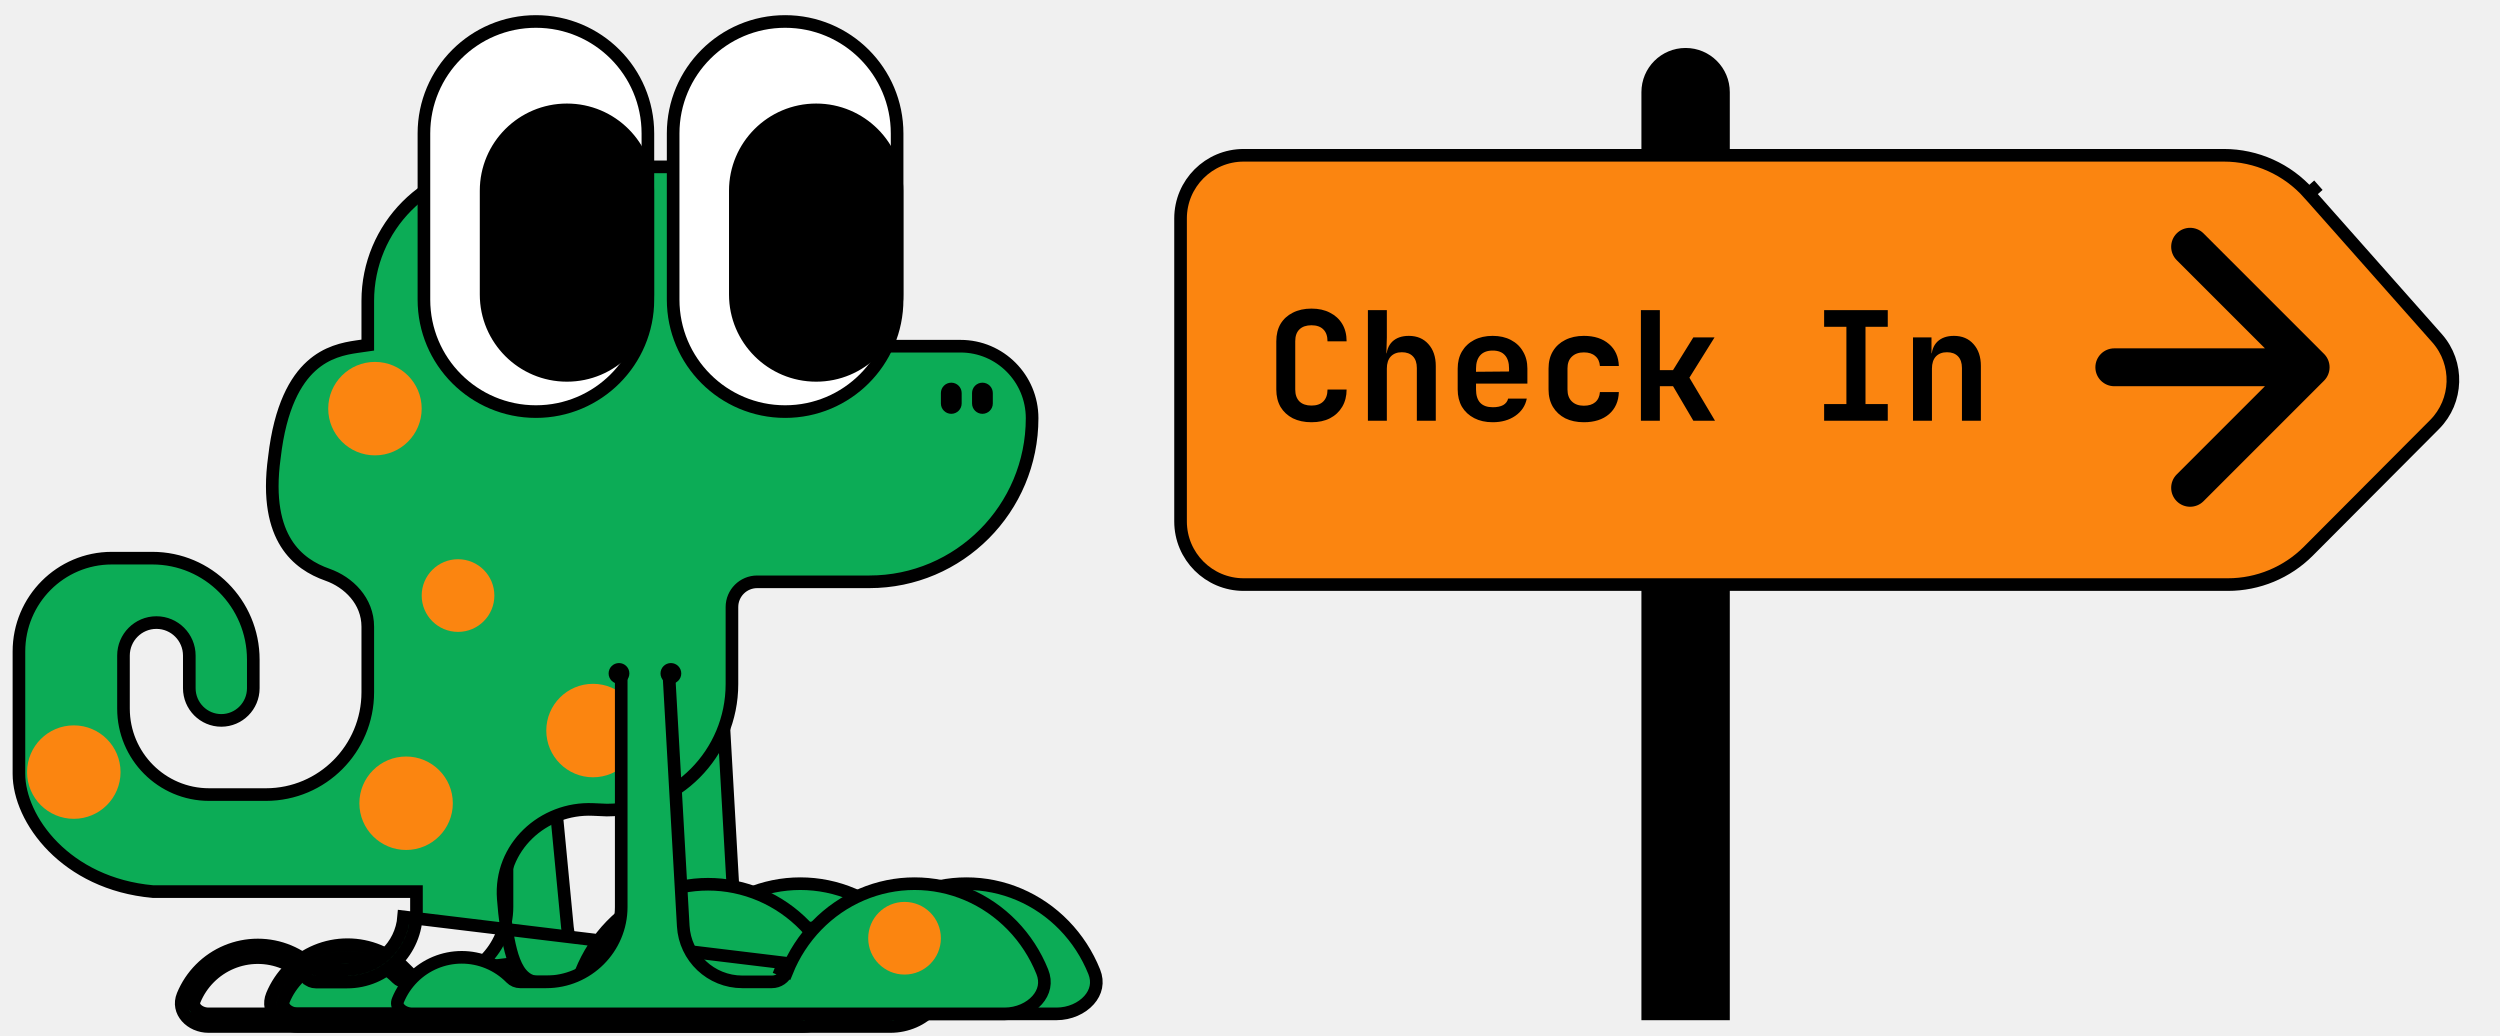
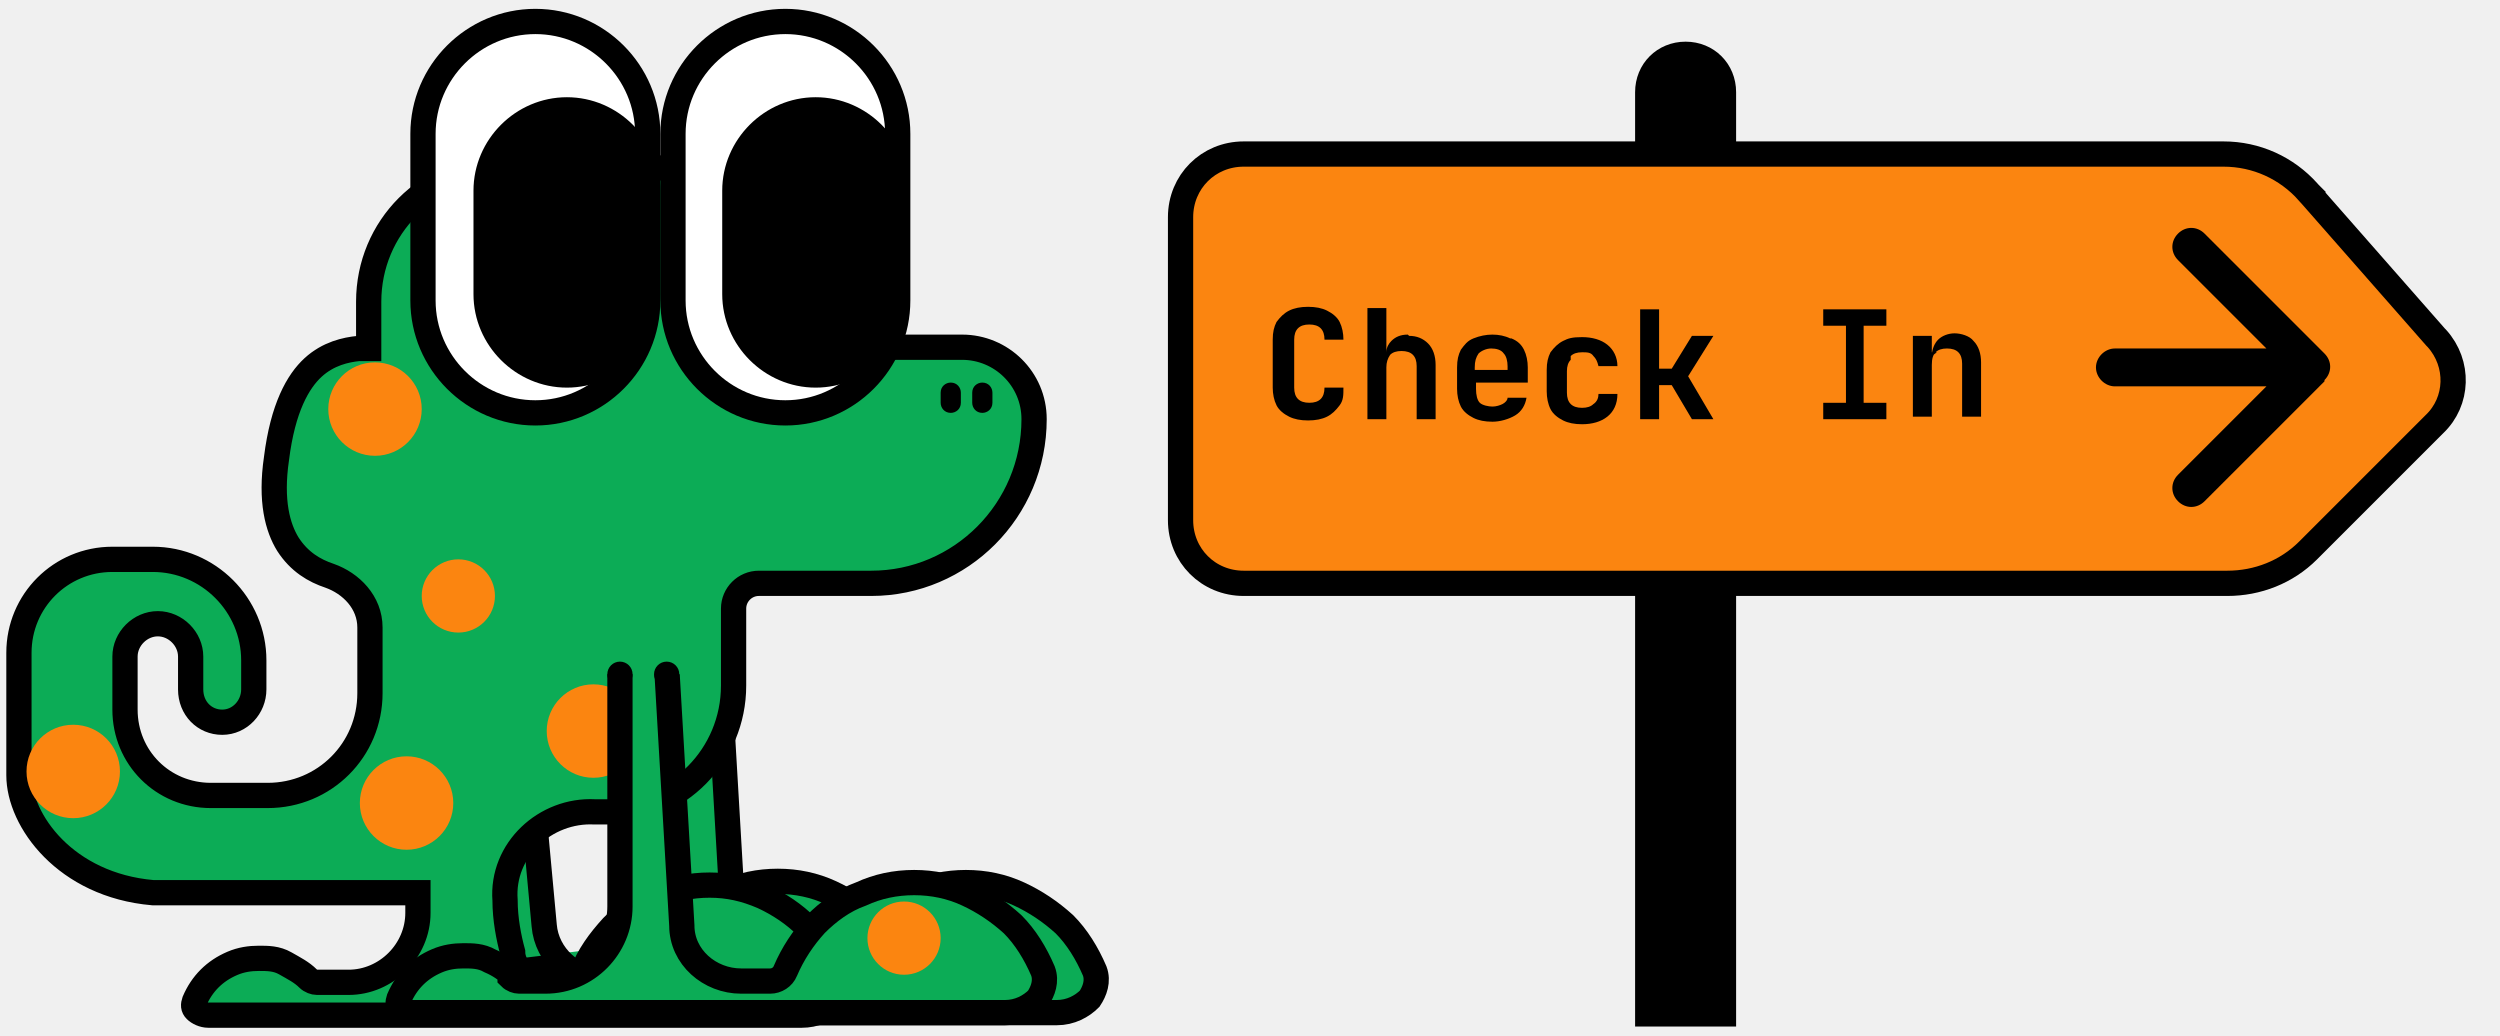
- <svg xmlns="http://www.w3.org/2000/svg" width="198" height="82" viewBox="0 0 198 82" fill="none">
-   <path d="M44.543 77.423L44.543 77.423L44.577 77.457C44.768 77.653 45.03 77.763 45.304 77.763H47.375C50.655 77.763 53.313 75.105 53.313 71.825V51.226C53.313 50.219 54.13 49.402 55.138 49.402C56.105 49.402 56.904 50.157 56.959 51.123L58.225 73.345C58.366 75.825 60.418 77.763 62.902 77.763H65.243C65.774 77.763 66.237 77.437 66.429 76.961L65.501 76.588L66.429 76.961C66.981 75.586 67.791 74.339 68.81 73.29C69.828 72.241 71.036 71.411 72.363 70.844C73.69 70.278 75.111 69.987 76.546 69.987C77.98 69.987 79.401 70.278 80.728 70.844C82.055 71.411 83.263 72.241 84.281 73.29C85.3 74.339 86.109 75.586 86.662 76.961C87.003 77.807 86.804 78.59 86.256 79.207C85.686 79.85 84.737 80.299 83.672 80.299H36.764C36.33 80.299 35.962 80.114 35.759 79.884C35.578 79.679 35.529 79.459 35.636 79.201C35.911 78.536 36.313 77.932 36.821 77.423C37.328 76.915 37.93 76.511 38.592 76.236C39.255 75.961 39.965 75.819 40.682 75.819C41.399 75.819 42.108 75.961 42.771 76.236C43.433 76.511 44.036 76.915 44.543 77.423Z" fill="#0CAC56" stroke="black" strokeWidth="2" />
-   <path d="M31.384 77.423L31.384 77.423L31.417 77.457C31.608 77.652 31.871 77.763 32.145 77.763H34.216C37.495 77.763 40.154 75.105 40.154 71.825V62.794C40.154 61.757 40.995 60.916 42.032 60.916C42.999 60.916 43.809 61.651 43.901 62.614L44.94 73.451C45.174 75.896 47.229 77.763 49.686 77.763H52.084C52.614 77.763 53.078 77.437 53.27 76.961C53.822 75.586 54.632 74.339 55.651 73.29C56.669 72.241 57.877 71.411 59.204 70.844C60.531 70.278 61.952 69.987 63.386 69.987C64.821 69.987 66.242 70.278 67.569 70.844C68.896 71.411 70.103 72.241 71.122 73.29L71.84 72.594M31.384 77.423L32.092 76.717C31.492 76.115 30.779 75.638 29.995 75.312C29.211 74.987 28.371 74.819 27.523 74.819C26.674 74.819 25.834 74.987 25.05 75.312C24.266 75.638 23.553 76.115 22.953 76.717C22.353 77.319 21.877 78.033 21.552 78.819C21.016 80.118 22.2 81.299 23.605 81.299L70.513 81.299C73.179 81.299 75.426 79.061 74.431 76.588C73.83 75.094 72.95 73.737 71.84 72.594M31.384 77.423C30.876 76.915 30.274 76.511 29.612 76.236C28.949 75.961 28.239 75.819 27.523 75.819C26.806 75.819 26.096 75.961 25.433 76.236C24.771 76.511 24.169 76.915 23.661 77.423C23.154 77.932 22.751 78.536 22.477 79.201C22.37 79.459 22.419 79.679 22.6 79.884C22.803 80.114 23.171 80.299 23.605 80.299L70.513 80.299C71.577 80.299 72.527 79.85 73.097 79.207C73.645 78.59 73.844 77.807 73.503 76.961C72.95 75.586 72.141 74.339 71.122 73.29L71.84 72.594M31.384 77.423L71.84 72.594" fill="#0CAC56" stroke="black" strokeWidth="2" />
-   <path d="M28.271 27.455L29.128 27.331V26.465V23.837C29.128 17.966 33.863 13.215 39.694 13.215H58.97C62.671 13.215 65.68 16.231 65.68 19.963V26.419V27.419H66.68H76.075C79.201 27.419 81.743 29.967 81.743 33.12C81.743 40.282 75.966 46.08 68.851 46.08H59.97C58.865 46.08 57.97 46.975 57.97 48.08V54.182C57.97 59.689 53.534 64.146 48.068 64.158L46.963 64.11C43.014 63.937 39.544 67.109 39.859 71.176C39.973 72.645 40.155 74.138 40.457 75.284C40.605 75.85 40.801 76.403 41.077 76.837C41.341 77.253 41.828 77.779 42.596 77.779H44.84C45.373 77.779 45.834 77.451 46.024 76.977C46.574 75.608 47.379 74.366 48.391 73.321C49.404 72.276 50.604 71.449 51.922 70.885C53.241 70.322 54.653 70.032 56.078 70.032C57.504 70.032 58.916 70.322 60.234 70.885C61.553 71.449 62.753 72.276 63.765 73.321C64.778 74.366 65.582 75.608 66.132 76.977C66.165 77.06 66.198 77.143 66.229 77.227L66.229 77.227C66.523 78.011 66.333 78.732 65.829 79.299C65.305 79.888 64.439 80.299 63.467 80.299H16.516C16.09 80.299 15.728 80.116 15.527 79.888C15.349 79.686 15.301 79.466 15.407 79.209C15.68 78.547 16.08 77.945 16.584 77.439C17.088 76.933 17.686 76.531 18.344 76.257C19.002 75.984 19.706 75.843 20.418 75.843C21.13 75.843 21.835 75.984 22.493 76.257C23.151 76.531 23.749 76.933 24.253 77.439L24.253 77.439L24.286 77.473L24.287 77.473C24.477 77.668 24.738 77.779 25.015 77.779H27.486C30.527 77.779 32.984 75.304 32.984 72.26V71.614V70.614H31.984H12.11C5.189 69.99 1.5 64.882 1.5 61.284V51.599C1.5 47.511 4.797 44.206 8.853 44.206H12.065C16.477 44.206 20.061 47.801 20.061 52.245V54.505C20.061 55.918 18.922 57.056 17.527 57.056C16.132 57.056 14.993 55.918 14.993 54.505L14.993 51.922C14.993 50.483 13.831 49.308 12.387 49.308C10.943 49.308 9.78 50.483 9.78 51.922V56.119C9.78 59.876 12.812 62.93 16.563 62.93H21.061C25.521 62.93 29.128 59.298 29.128 54.828V49.634C29.128 47.593 27.607 46.105 25.93 45.516C24.744 45.099 23.51 44.371 22.664 43.022C21.818 41.675 21.273 39.573 21.73 36.24L21.732 36.229L21.733 36.218C22.197 32.18 23.428 30.105 24.651 28.994C25.878 27.88 27.236 27.604 28.271 27.455ZM31.97 72.614C31.79 74.945 29.851 76.779 27.486 76.779H25.015C25.01 76.779 25.005 76.778 25.001 76.774L24.962 76.734C24.365 76.134 23.657 75.659 22.877 75.334C22.098 75.01 21.262 74.843 20.418 74.843C19.574 74.843 18.739 75.01 17.959 75.334C17.18 75.659 16.471 76.134 15.875 76.734C15.278 77.333 14.805 78.045 14.482 78.828C13.949 80.122 15.123 81.299 16.516 81.299H63.467C65.951 81.299 68.04 79.212 67.165 76.876L31.97 72.614Z" fill="#0CAC56" stroke="black" strokeWidth="2" />
-   <circle cx="36.276" cy="47.168" r="2.878" fill="#FB8510" />
-   <circle cx="29.696" cy="32.364" r="3.701" fill="#FB8510" />
-   <circle cx="32.163" cy="63.617" r="3.701" fill="#FB8510" />
-   <circle cx="5.846" cy="61.15" r="3.701" fill="#FB8510" />
-   <circle cx="46.967" cy="57.86" r="3.701" fill="#FB8510" />
-   <rect x="33.575" y="1.701" width="17.738" height="30.897" rx="8.869" fill="white" stroke="black" strokeWidth="2" />
-   <rect x="38.5" y="8.701" width="12.804" height="21.028" rx="6.402" fill="black" stroke="black" strokeWidth="2" />
-   <rect x="53.313" y="1.701" width="17.738" height="30.897" rx="8.869" fill="white" stroke="black" strokeWidth="2" />
-   <rect x="58.238" y="8.701" width="12.804" height="21.028" rx="6.402" fill="black" stroke="black" strokeWidth="2" />
-   <path d="M40.431 77.423L40.431 77.423L40.464 77.457C40.656 77.653 40.918 77.763 41.192 77.763H43.263C46.542 77.763 49.201 75.105 49.201 71.825V51.226C49.201 50.219 50.018 49.402 51.025 49.402C51.993 49.402 52.792 50.157 52.847 51.123L54.113 73.345C54.254 75.825 56.306 77.763 58.789 77.763H61.131C61.661 77.763 62.125 77.437 62.316 76.961L61.389 76.588L62.316 76.961C62.869 75.586 63.679 74.339 64.697 73.29C65.716 72.241 66.924 71.411 68.251 70.844C69.578 70.278 70.999 69.987 72.433 69.987C73.868 69.987 75.289 70.278 76.616 70.844C77.943 71.411 79.15 72.241 80.169 73.29C81.188 74.339 81.997 75.586 82.55 76.961C82.891 77.807 82.692 78.59 82.144 79.207C81.574 79.85 80.624 80.299 79.56 80.299H32.652C32.218 80.299 31.85 80.114 31.647 79.884C31.466 79.679 31.417 79.459 31.524 79.201C31.798 78.536 32.201 77.932 32.708 77.423C33.215 76.915 33.818 76.511 34.48 76.236C35.142 75.961 35.852 75.819 36.569 75.819C37.286 75.819 37.996 75.961 38.659 76.236C39.321 76.511 39.923 76.915 40.431 77.423Z" fill="#0CAC56" stroke="black" strokeWidth="2" />
-   <rect x="76.986" y="30.308" width="1.645" height="2.467" rx="0.822" fill="black" />
-   <rect x="74.519" y="30.308" width="1.645" height="2.467" rx="0.822" fill="black" />
-   <rect x="46.556" y="47.579" width="8.224" height="5.757" fill="#0CAC56" />
-   <circle cx="49.024" cy="53.336" r="0.822" fill="black" />
-   <circle cx="53.135" cy="53.336" r="0.822" fill="black" />
-   <circle cx="71.64" cy="74.308" r="2.878" fill="#FB8510" />
-   <path d="M130.5 7.299C130.5 5.642 131.843 4.299 133.5 4.299C135.157 4.299 136.5 5.642 136.5 7.299V80.299H130.5V7.299Z" fill="black" stroke="black" strokeWidth="2" />
-   <path d="M193.013 26.784C194.764 28.761 194.676 31.758 192.812 33.629L182.823 43.652C181.134 45.347 178.84 46.299 176.448 46.299H98.5C95.739 46.299 93.5 44.06 93.5 41.299V17.299C93.5 14.538 95.739 12.299 98.5 12.299H176.131C178.707 12.299 181.16 13.403 182.868 15.331L183.617 14.668L182.868 15.331L193.013 26.784Z" fill="#FB8510" stroke="black" strokeWidth="2" />
-   <path d="M103.867 33.441C103.307 33.441 102.815 33.337 102.391 33.129C101.975 32.913 101.651 32.613 101.419 32.229C101.195 31.837 101.083 31.377 101.083 30.849V27.033C101.083 26.497 101.195 26.037 101.419 25.653C101.651 25.269 101.975 24.973 102.391 24.765C102.815 24.549 103.307 24.441 103.867 24.441C104.435 24.441 104.923 24.549 105.331 24.765C105.747 24.973 106.071 25.269 106.303 25.653C106.535 26.037 106.651 26.497 106.651 27.033H105.139C105.139 26.617 105.027 26.301 104.803 26.085C104.587 25.869 104.275 25.761 103.867 25.761C103.459 25.761 103.143 25.869 102.919 26.085C102.695 26.301 102.583 26.613 102.583 27.021V30.849C102.583 31.257 102.695 31.573 102.919 31.797C103.143 32.013 103.459 32.121 103.867 32.121C104.275 32.121 104.587 32.013 104.803 31.797C105.027 31.573 105.139 31.257 105.139 30.849H106.651C106.651 31.369 106.535 31.825 106.303 32.217C106.071 32.609 105.747 32.913 105.331 33.129C104.923 33.337 104.435 33.441 103.867 33.441ZM108.338 33.321V24.561H109.838V26.721L109.802 27.981H110.21L109.802 28.329C109.802 27.785 109.958 27.361 110.27 27.057C110.59 26.753 111.026 26.601 111.578 26.601C112.226 26.601 112.742 26.817 113.126 27.249C113.518 27.681 113.714 28.261 113.714 28.989V33.321H112.214V29.145C112.214 28.745 112.11 28.437 111.902 28.221C111.694 28.005 111.402 27.897 111.026 27.897C110.658 27.897 110.366 28.009 110.15 28.233C109.942 28.457 109.838 28.777 109.838 29.193V33.321H108.338ZM118.221 33.441C117.661 33.441 117.173 33.333 116.757 33.117C116.341 32.901 116.017 32.601 115.785 32.217C115.561 31.825 115.449 31.369 115.449 30.849V29.193C115.449 28.673 115.561 28.221 115.785 27.837C116.017 27.445 116.341 27.141 116.757 26.925C117.173 26.709 117.661 26.601 118.221 26.601C118.773 26.601 119.253 26.709 119.661 26.925C120.077 27.141 120.397 27.445 120.621 27.837C120.853 28.221 120.969 28.673 120.969 29.193V30.381H116.901V30.849C116.901 31.313 117.013 31.665 117.237 31.905C117.461 32.137 117.793 32.253 118.233 32.253C118.569 32.253 118.841 32.197 119.049 32.085C119.257 31.965 119.389 31.793 119.445 31.569H120.921C120.809 32.137 120.505 32.593 120.009 32.937C119.521 33.273 118.925 33.441 118.221 33.441ZM119.517 29.541V29.181C119.517 28.725 119.409 28.377 119.193 28.137C118.977 27.889 118.653 27.765 118.221 27.765C117.789 27.765 117.461 27.889 117.237 28.137C117.013 28.385 116.901 28.737 116.901 29.193V29.445L119.625 29.421L119.517 29.541ZM125.441 33.441C124.881 33.441 124.389 33.337 123.965 33.129C123.549 32.913 123.225 32.613 122.993 32.229C122.761 31.837 122.645 31.377 122.645 30.849V29.193C122.645 28.657 122.761 28.197 122.993 27.813C123.225 27.429 123.549 27.133 123.965 26.925C124.389 26.709 124.881 26.601 125.441 26.601C126.273 26.601 126.937 26.817 127.433 27.249C127.929 27.673 128.189 28.253 128.213 28.989H126.713C126.689 28.645 126.565 28.381 126.341 28.197C126.125 28.005 125.825 27.909 125.441 27.909C125.041 27.909 124.725 28.021 124.493 28.245C124.261 28.461 124.145 28.773 124.145 29.181V30.849C124.145 31.257 124.261 31.573 124.493 31.797C124.725 32.021 125.041 32.133 125.441 32.133C125.825 32.133 126.125 32.041 126.341 31.857C126.565 31.665 126.689 31.397 126.713 31.053H128.213C128.189 31.789 127.929 32.373 127.433 32.805C126.937 33.229 126.273 33.441 125.441 33.441ZM129.96 33.321V24.561H131.46V29.313H132.504L134.112 26.721H135.792L133.8 29.913L135.828 33.321H134.112L132.504 30.585H131.46V33.321H129.96ZM144.471 33.321V32.001H146.235V25.881H144.471V24.561H149.511V25.881H147.747V32.001H149.511V33.321H144.471ZM151.51 33.321V26.721H152.974V27.981H153.382L152.974 28.329C152.974 27.785 153.13 27.361 153.442 27.057C153.762 26.753 154.198 26.601 154.75 26.601C155.398 26.601 155.914 26.817 156.298 27.249C156.69 27.681 156.886 28.261 156.886 28.989V33.321H155.386V29.145C155.386 28.745 155.282 28.437 155.074 28.221C154.866 28.005 154.574 27.897 154.198 27.897C153.83 27.897 153.538 28.009 153.322 28.233C153.114 28.457 153.01 28.777 153.01 29.193V33.321H151.51Z" fill="black" />
-   <path d="M167.454 27.589C166.625 27.589 165.954 28.261 165.954 29.089C165.954 29.918 166.625 30.589 167.454 30.589L167.454 27.589ZM184.064 30.15C184.649 29.564 184.649 28.614 184.064 28.029L174.518 18.483C173.932 17.897 172.982 17.897 172.396 18.483C171.811 19.068 171.811 20.018 172.396 20.604L180.882 29.089L172.396 37.575C171.811 38.16 171.811 39.11 172.396 39.696C172.982 40.282 173.932 40.282 174.518 39.696L184.064 30.15ZM167.454 30.589L183.003 30.589L183.003 27.589L167.454 27.589L167.454 30.589Z" fill="black" />
+ <svg xmlns="http://www.w3.org/2000/svg" version="1.1" viewBox="0 0 198 82">
+   <defs>
+     <style>
+       .cls-1, .cls-2 {
+         fill: #fb8510;
+       }
+ 
+       .cls-3, .cls-2, .cls-4, .cls-5 {
+         stroke: #000;
+         stroke-width: 2px;
+       }
+ 
+       .cls-6, .cls-4 {
+         fill: #0cac56;
+       }
+ 
+       .cls-5 {
+         fill: #fff;
+       }
+     </style>
+   </defs>
+   <g>
+     <g id="Layer_1">
+       <g id="Layer_1-2" data-name="Layer_1">
+         <g id="Layer_1-2">
+           <g id="Layer_1-2-2" data-name="Layer_1-2">
+             <path class="cls-4" d="M44.5,77.4h0c.2.2.5.3.7.3h2.1c3.3,0,5.9-2.7,5.9-5.9v-20.6c0-1,.8-1.8,1.8-1.8s1.8.8,1.8,1.7l1.3,22.2c0,2.5,2.2,4.4,4.7,4.4h2.3c.5,0,1-.3,1.2-.8l-.9-.4.9.4c.6-1.4,1.4-2.6,2.4-3.7,1-1,2.2-1.9,3.6-2.4,1.3-.6,2.7-.9,4.2-.9s2.9.3,4.2.9c1.3.6,2.5,1.4,3.6,2.4,1,1,1.8,2.3,2.4,3.7.3.8,0,1.6-.4,2.2-.6.6-1.5,1.1-2.6,1.1h-46.9c-.4,0-.8-.2-1-.4-.2-.2-.2-.4,0-.7.3-.7.7-1.3,1.2-1.8s1.1-.9,1.8-1.2c.7-.3,1.4-.4,2.1-.4s1.4,0,2.1.4c.7.3,1.3.7,1.8,1.2h-.3,0Z" />
+             <path class="cls-4" d="M29.6,77.3h0c.2.2.5.3.7.3h2.1c3.3,0,5.9-2.7,5.9-5.9v-9c0-1,.8-1.9,1.9-1.9s1.8.7,1.9,1.7l1,10.8c.2,2.4,2.3,4.3,4.7,4.3h2.4c.5,0,1-.3,1.2-.8.6-1.4,1.4-2.6,2.4-3.7,1-1,2.2-1.9,3.6-2.4,1.3-.6,2.7-.9,4.2-.9s2.9.3,4.2.9,2.5,1.4,3.6,2.4l.7-.7" />
+             <path class="cls-4" d="M29.2,27.5v-3.6c0-5.9,4.7-10.6,10.6-10.6h19.3c3.7,0,6.7,3,6.7,6.7v7.5h10.4c3.1,0,5.7,2.5,5.7,5.7,0,7.2-5.8,13-12.9,13h-8.9c-1.1,0-2,.9-2,2v6.1c0,5.5-4.4,10-9.9,10h-1.1c-3.9-.2-7.4,3-7.1,7,0,1.5.3,3,.6,4.1,0,.6.3,1.1.6,1.6.3.4.8.9,1.5.9h2.2c.5,0,1-.3,1.2-.8h0c.5-1.4,1.4-2.6,2.4-3.7,1-1,2.2-1.9,3.5-2.4,1.3-.6,2.7-.9,4.2-.9s2.8.3,4.2.9c1.3.6,2.5,1.4,3.5,2.4s1.8,2.3,2.4,3.7v.2c.3.8,0,1.5-.4,2.1s-1.4,1-2.4,1H16.5c-.4,0-.8-.2-1-.4-.2-.2-.2-.4-.1-.7.3-.7.7-1.3,1.2-1.8s1.1-.9,1.8-1.2c.7-.3,1.4-.4,2.1-.4s1.4,0,2.1.4,1.3.7,1.8,1.2h0c.2.2.5.3.7.3h2.5c3,0,5.5-2.5,5.5-5.5v-1.6H12.1c-6.9-.6-10.6-5.7-10.6-9.3v-9.7c0-4.1,3.3-7.4,7.4-7.4h3.2c4.4,0,8,3.6,8,8v2.3c0,1.4-1.1,2.6-2.5,2.6s-2.5-1.1-2.5-2.6v-2.6c0-1.4-1.2-2.6-2.6-2.6s-2.6,1.2-2.6,2.6v4.2c0,3.8,3,6.8,6.8,6.8h4.5c4.5,0,8.1-3.6,8.1-8.1v-5.2c0-2-1.5-3.5-3.2-4.1-1.2-.4-2.4-1.1-3.3-2.5-.8-1.3-1.4-3.4-.9-6.8h0c.5-4,1.7-6.1,2.9-7.2,1.2-1.1,2.6-1.4,3.6-1.5h.8Z" />
+             <circle class="cls-1" cx="36.3" cy="47.2" r="2.9" />
+             <circle class="cls-1" cx="29.7" cy="32.4" r="3.7" />
+             <circle class="cls-1" cx="32.2" cy="63.6" r="3.7" />
+             <circle class="cls-1" cx="5.8" cy="61.1" r="3.7" />
+             <circle class="cls-1" cx="47" cy="57.9" r="3.7" />
+             <path class="cls-5" d="M42.4,1.7h0c4.9,0,8.9,4,8.9,8.9v13.2c0,4.9-4,8.9-8.9,8.9h0c-4.9,0-8.9-4-8.9-8.9v-13.2c0-4.9,4-8.9,8.9-8.9Z" />
+             <path class="cls-3" d="M44.9,8.7h0c3.5,0,6.4,2.9,6.4,6.4v8.2c0,3.5-2.9,6.4-6.4,6.4h0c-3.5,0-6.4-2.9-6.4-6.4v-8.2c0-3.5,2.9-6.4,6.4-6.4Z" />
+             <path class="cls-5" d="M62.2,1.7h0c4.9,0,8.9,4,8.9,8.9v13.2c0,4.9-4,8.9-8.9,8.9h0c-4.9,0-8.9-4-8.9-8.9v-13.2c0-4.9,4-8.9,8.9-8.9Z" />
+             <path class="cls-3" d="M64.6,8.7h0c3.5,0,6.4,2.9,6.4,6.4v8.2c0,3.5-2.9,6.4-6.4,6.4h0c-3.5,0-6.4-2.9-6.4-6.4v-8.2c0-3.5,2.9-6.4,6.4-6.4Z" />
+             <path class="cls-4" d="M40.4,77.4h0c.2.2.5.3.7.3h2.1c3.3,0,5.9-2.7,5.9-5.9v-20.6c0-1,.8-1.8,1.8-1.8s1.8.8,1.8,1.7l1.3,22.2c0,2.5,2.2,4.4,4.7,4.4h2.3c.5,0,1-.3,1.2-.8h0c.6-1.4,1.4-2.6,2.4-3.7,1-1,2.2-1.9,3.6-2.4,1.3-.6,2.7-.9,4.2-.9s2.9.3,4.2.9c1.3.6,2.5,1.4,3.6,2.4,1,1,1.8,2.3,2.4,3.7.3.8,0,1.6-.4,2.2-.6.6-1.5,1.1-2.6,1.1h-46.9c-.4,0-.8-.2-1-.4-.2-.2-.2-.4-.1-.7.3-.7.7-1.3,1.2-1.8s1.1-.9,1.8-1.2c.7-.3,1.4-.4,2.1-.4s1.4,0,2.1.4c.7.3,1.3.7,1.8,1.2h-.2,0Z" />
+             <path d="M77.8,30.3h0c.5,0,.8.4.8.8v.8c0,.5-.4.8-.8.8h0c-.5,0-.8-.4-.8-.8v-.8c0-.5.4-.8.8-.8Z" />
+             <path d="M75.3,30.3h0c.5,0,.8.4.8.8v.8c0,.5-.4.8-.8.8h0c-.5,0-.8-.4-.8-.8v-.8c0-.5.4-.8.8-.8Z" />
+             <rect class="cls-6" x="46.6" y="47.6" width="8.2" height="5.8" />
+             <circle cx="49.1" cy="53.4" r="1" />
+             <circle cx="52.8" cy="53.4" r="1" />
+             <circle class="cls-1" cx="71.6" cy="74.3" r="2.9" />
+             <path class="cls-3" d="M130.5,7.3c0-1.7,1.3-3,3-3s3,1.3,3,3v73h-6V7.3Z" />
+             <path class="cls-2" d="M193,26.8c1.8,2,1.7,5-.2,6.8l-10,10c-1.7,1.7-4,2.6-6.4,2.6h-77.9c-2.8,0-5-2.2-5-5v-24c0-2.8,2.2-5,5-5h77.6c2.6,0,5,1.1,6.7,3l.7-.7-.7.7,10.1,11.5h0Z" />
+             <path d="M167.5,27.6c-.8,0-1.5.7-1.5,1.5s.7,1.5,1.5,1.5v-3ZM184.1,30.1c.6-.6.6-1.5,0-2.1l-9.5-9.5c-.6-.6-1.5-.6-2.1,0s-.6,1.5,0,2.1l8.5,8.5-8.5,8.5c-.6.6-.6,1.5,0,2.1s1.5.6,2.1,0l9.5-9.5h0ZM167.5,30.6h15.5v-3h-15.5v3Z" />
+           </g>
+         </g>
+         <path d="M144.4,33.2v-1.3h1.8v-6.1h-1.8v-1.3h5v1.3h-1.8v6.1h1.8v1.3h-5ZM151.5,33.2v-6.6h1.5v1.3h.4l-.4.3c0-.5.2-1,.5-1.3s.8-.5,1.3-.5,1.2.2,1.5.6c.4.4.6,1,.6,1.7v4.3h-1.5v-4.2c0-.4-.1-.7-.3-.9-.2-.2-.5-.3-.9-.3s-.7.1-.9.3c-.2.2-.3.5-.3,1v4.1h-1.5v.2Z" />
+       </g>
+       <g>
+         <path d="M111.5,26.5c-.6,0-1,.2-1.3.5-.2.2-.4.5-.4.9h0v-1.3s0-2.2,0-2.2h-1.5v8.8h1.5v-4.1c0-.4.1-.7.3-1,.2-.2.5-.3.9-.3s.7.1.9.3c.2.2.3.5.3.9v4.2h1.5v-4.3c0-.7-.2-1.3-.6-1.7-.4-.4-.9-.6-1.5-.6Z" />
+         <path d="M102.8,26c.2-.2.5-.3.9-.3s.7.1.9.3c.2.2.3.5.3.9h1.5c0-.5-.1-1-.3-1.4-.2-.4-.6-.7-1-.9-.4-.2-.9-.3-1.5-.3s-1.1.1-1.5.3c-.4.2-.7.5-1,.9-.2.4-.3.8-.3,1.4v3.8c0,.5.1,1,.3,1.4.2.4.6.7,1,.9.4.2.9.3,1.5.3s1.1-.1,1.5-.3c.4-.2.7-.5,1-.9s.3-.8.3-1.4h-1.5c0,.4-.1.7-.3.9s-.5.3-.9.3-.7-.1-.9-.3c-.2-.2-.3-.5-.3-.9v-3.8c0-.4.1-.7.3-.9Z" />
+         <path d="M119.6,26.8c-.4-.2-.9-.3-1.4-.3s-1,.1-1.5.3-.7.5-1,.9c-.2.4-.3.8-.3,1.4v1.7c0,.5.1,1,.3,1.4.2.4.6.7,1,.9s.9.3,1.5.3,1.3-.2,1.8-.5c.5-.3.8-.8.9-1.4h-1.5c0,.2-.2.4-.4.5-.2.1-.5.2-.8.2s-.8-.1-1-.3c-.2-.2-.3-.6-.3-1.1v-.5h4.1v-1.2c0-.5-.1-1-.3-1.4-.2-.4-.5-.7-1-.9ZM119.4,29.3h-2.6s0-.2,0-.2c0-.5.1-.8.3-1.1.2-.2.6-.4,1-.4s.8.1,1,.4c.2.2.3.6.3,1v.2Z" />
+         <path d="M124.4,28.2c.2-.2.5-.3.9-.3s.7,0,.9.3c.2.2.3.4.4.8h1.5c0-.7-.3-1.3-.8-1.7-.5-.4-1.2-.6-2-.6s-1.1.1-1.5.3c-.4.2-.7.5-1,.9-.2.4-.3.8-.3,1.4v1.7c0,.5.1,1,.3,1.4.2.4.6.7,1,.9.4.2.9.3,1.5.3.8,0,1.5-.2,2-.6.5-.4.8-1,.8-1.8h-1.5c0,.3-.1.6-.4.8-.2.2-.5.3-.9.3s-.7-.1-.9-.3-.3-.5-.3-.9v-1.7c0-.4.1-.7.3-.9Z" />
+         <polygon points="135.7 26.6 134 26.6 132.4 29.2 131.4 29.2 131.4 24.5 129.9 24.5 129.9 33.2 131.4 33.2 131.4 30.5 132.4 30.5 134 33.2 135.7 33.2 133.7 29.8 135.7 26.6" />
+       </g>
+     </g>
+   </g>
</svg>
